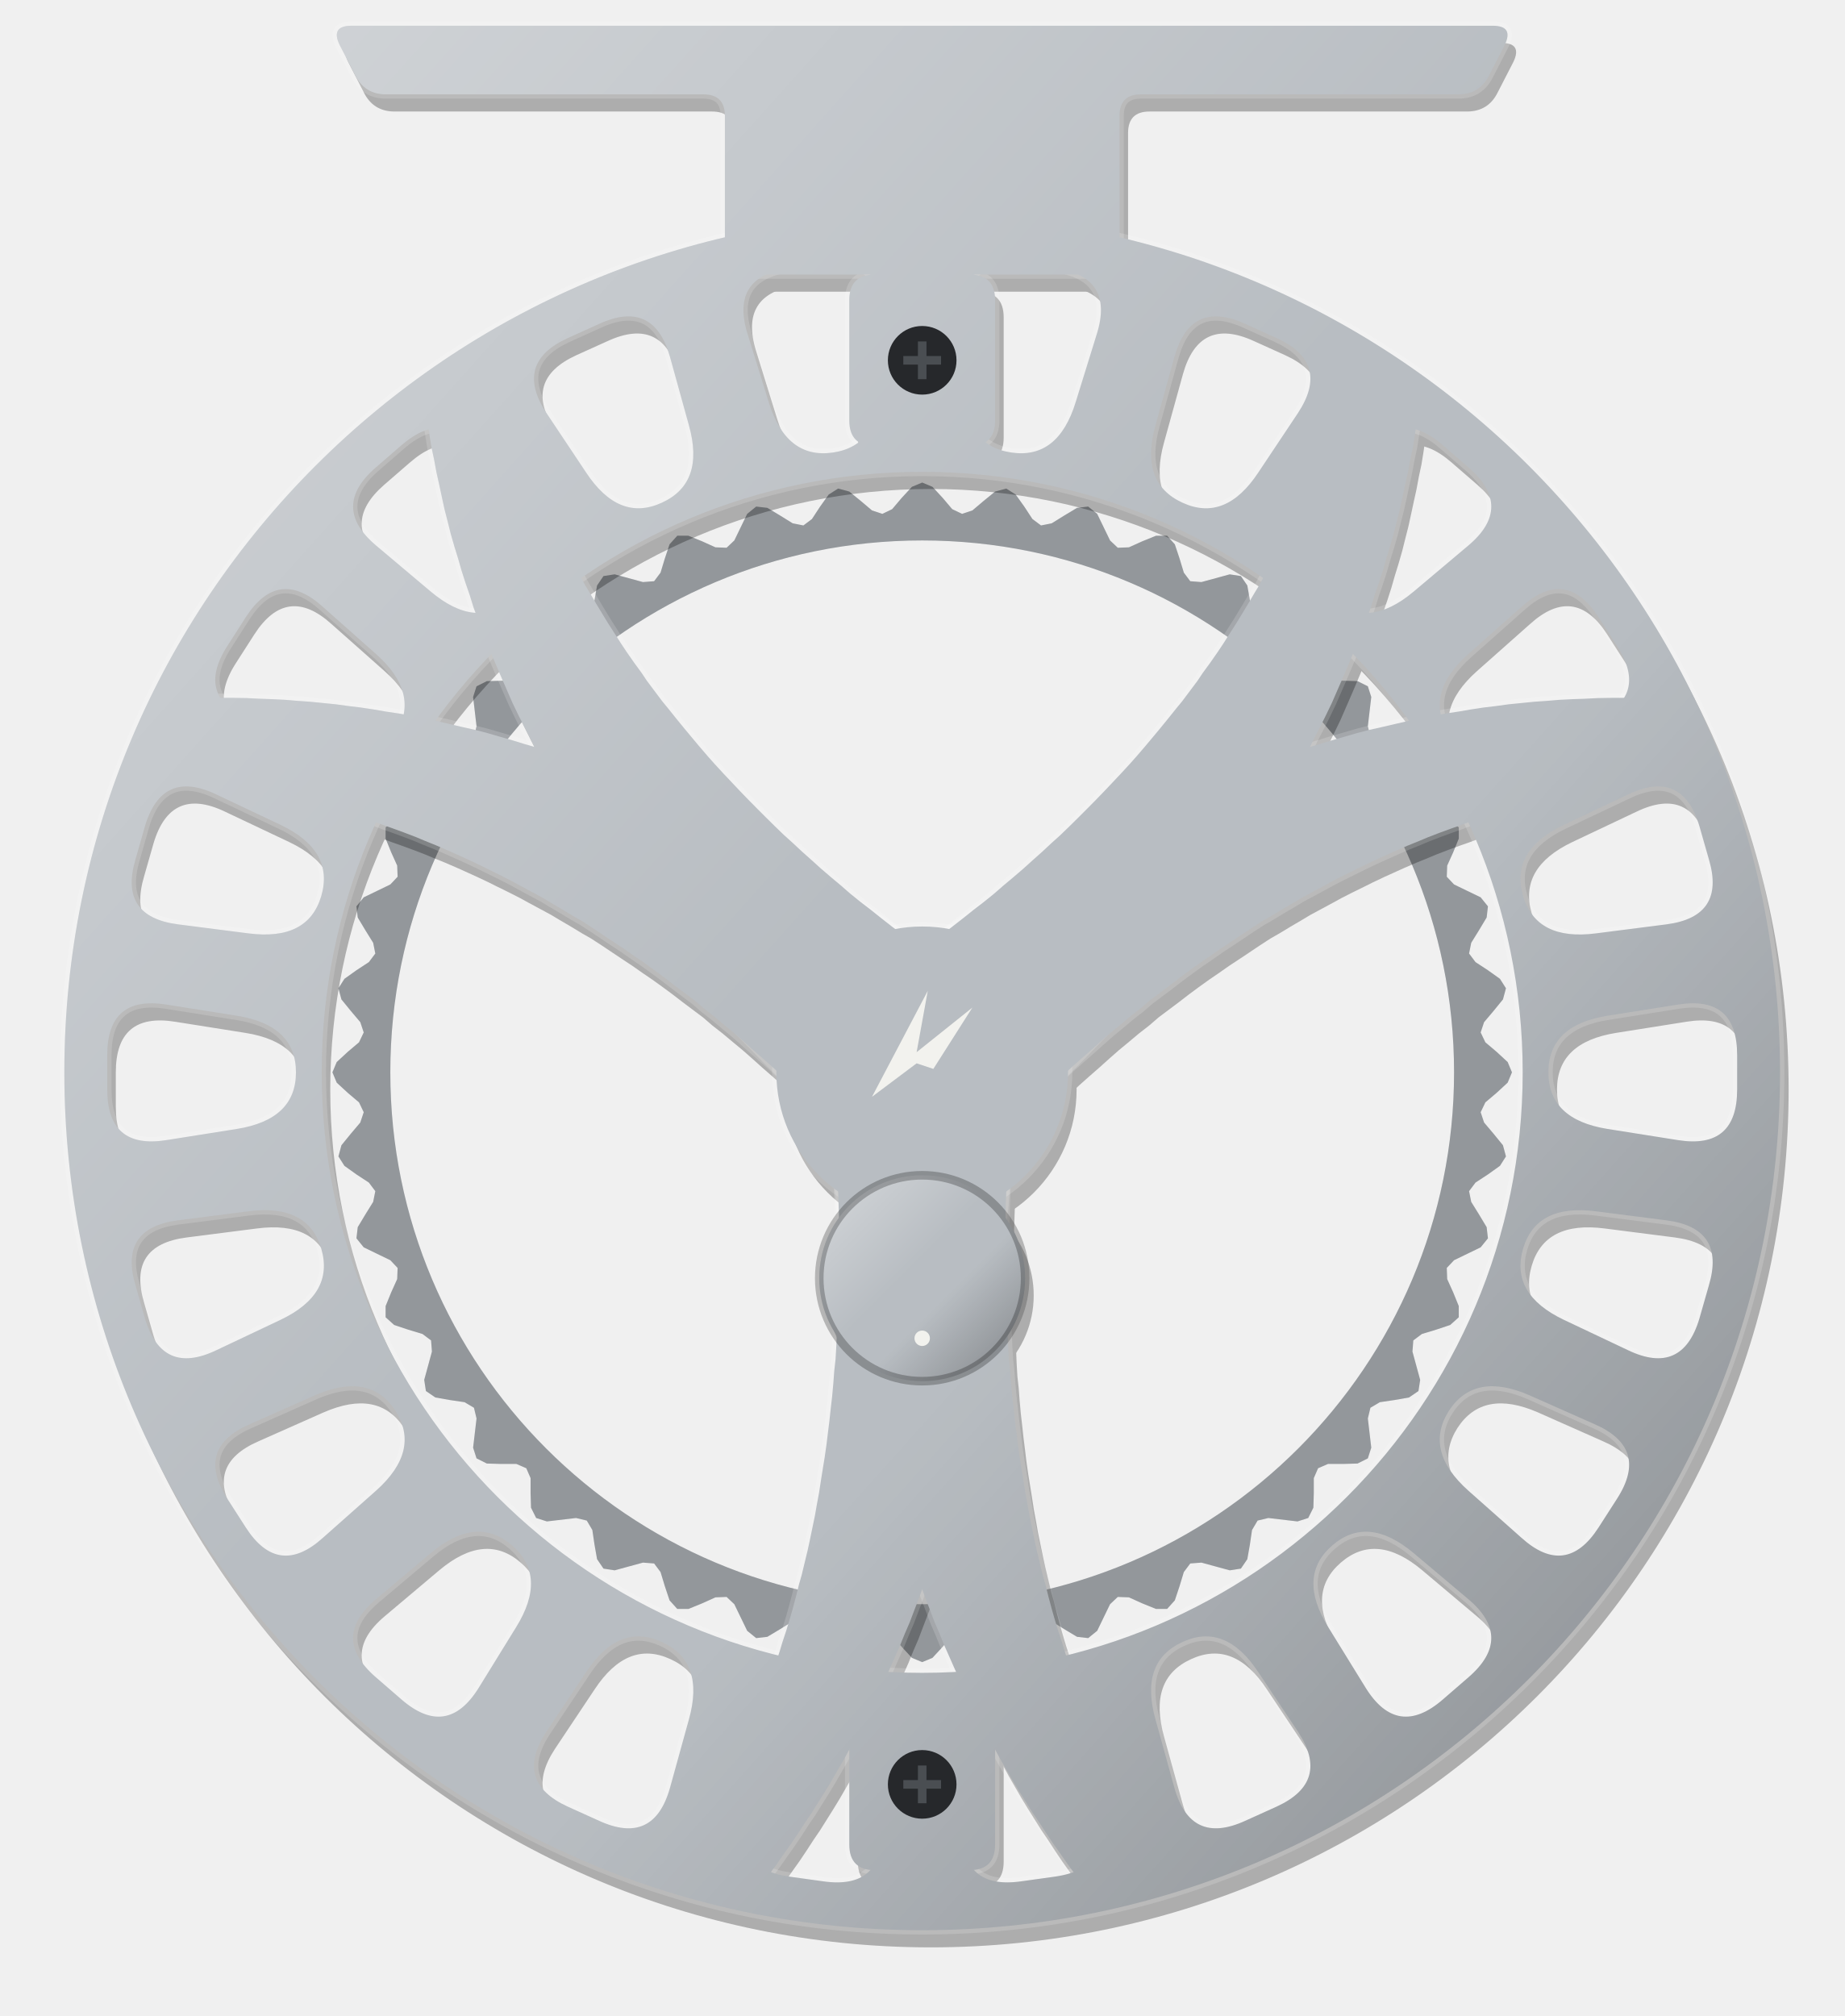
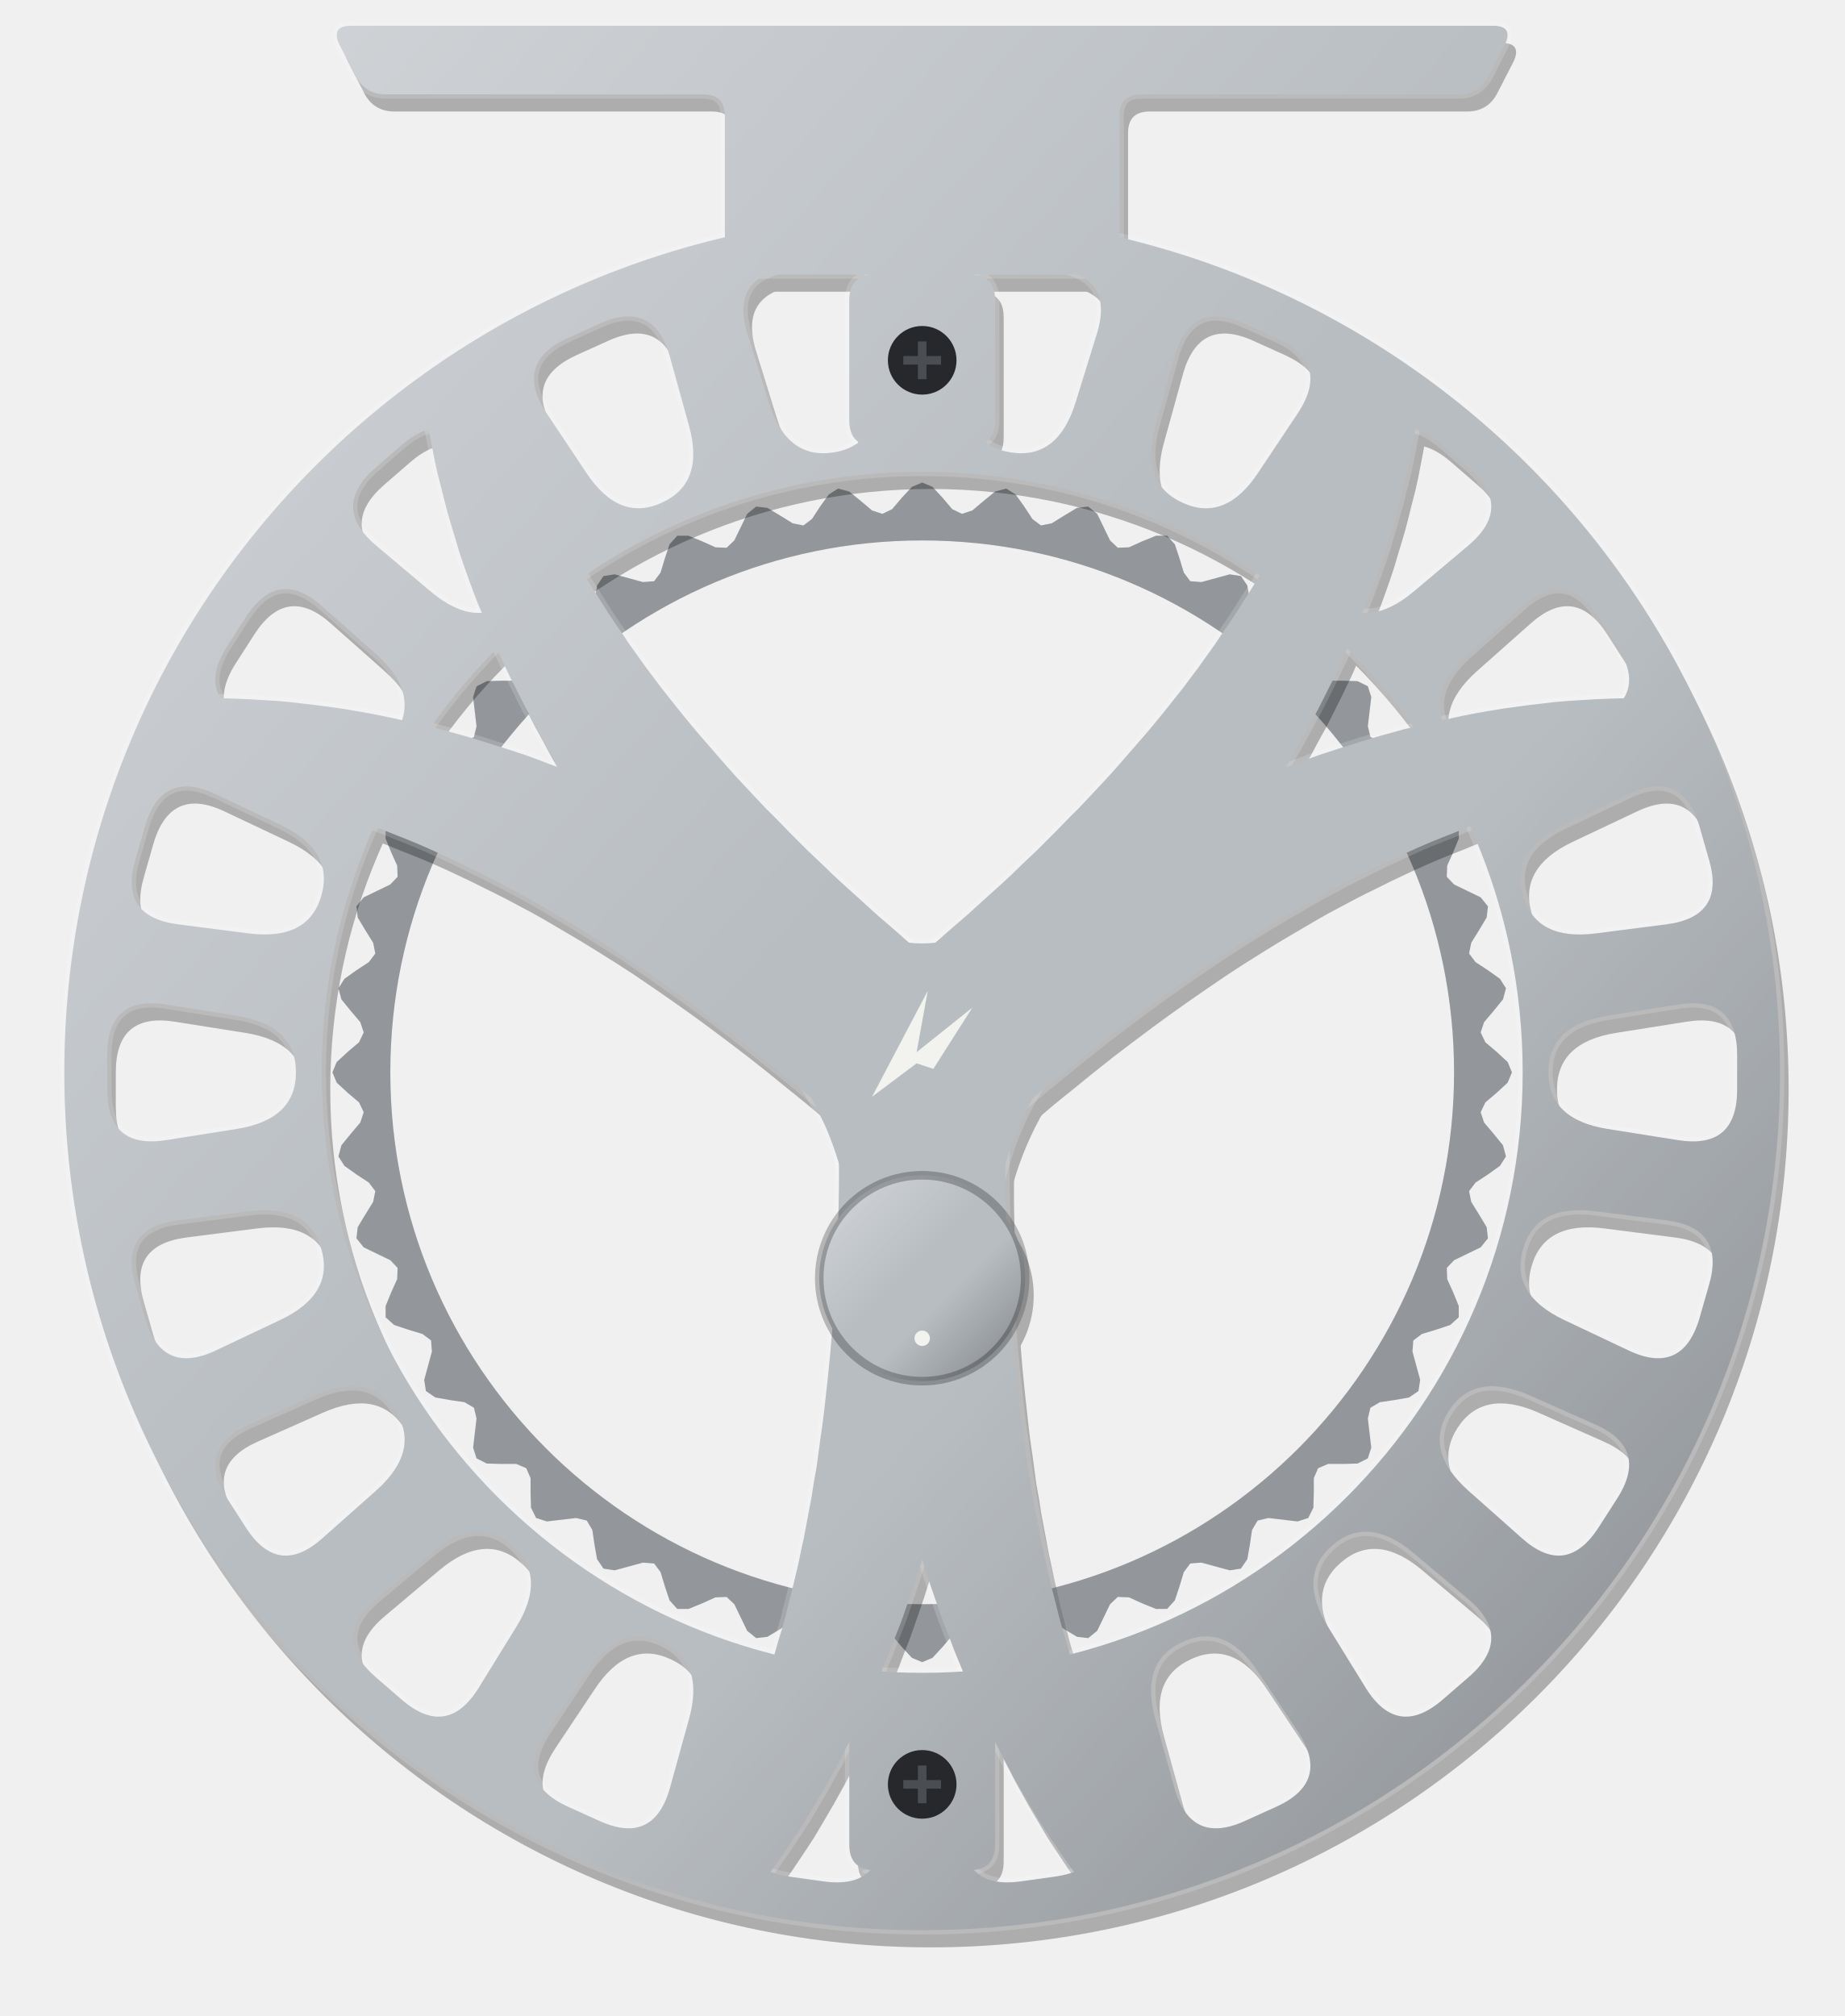
<svg xmlns="http://www.w3.org/2000/svg" viewBox="-215 -250 430 470" color="#b8bdc2">
  <defs>
    <linearGradient id="sheen" x1="0" y1="0" x2="1" y2="1">
      <stop offset="0" stop-color="#fff" stop-opacity=".4" />
      <stop offset=".45" stop-color="#fff" stop-opacity="0" />
      <stop offset=".6" stop-color="#000" stop-opacity="0" />
      <stop offset="1" stop-color="#000" stop-opacity=".3" />
    </linearGradient>
    <g id="back" fill-rule="evenodd">
      <path d="M137.5 0L136.5 2.4L133.9 4.8L131.3 7L130.2 9.3L131 11.7L133.2 14.3L135.4 17L136.1 19.6L134.7 21.8L131.9 23.8L129 25.7L127.5 27.7L128 30.2L129.8 33.1L131.6 36.1L131.9 38.7L130.2 40.8L127.1 42.3L124 43.8L122.3 45.6L122.4 48.2L123.8 51.3L125.1 54.5L125.1 57.1L123.1 58.9L119.8 60L116.5 61L114.5 62.5L114.3 65.1L115.2 68.4L116.1 71.7L115.7 74.3L113.5 75.8L110.1 76.4L106.7 76.9L104.5 78.2L103.9 80.7L104.3 84.1L104.7 87.5L103.9 90L101.5 91.2L98.1 91.3L94.6 91.3L92.3 92.3L91.3 94.6L91.3 98.1L91.2 101.5L90 103.9L87.5 104.7L84.1 104.3L80.7 103.9L78.2 104.5L76.9 106.7L76.4 110.1L75.8 113.5L74.3 115.7L71.7 116.1L68.4 115.2L65.1 114.3L62.5 114.5L61 116.5L60 119.8L58.9 123.1L57.1 125.1L54.5 125.1L51.3 123.8L48.2 122.4L45.6 122.3L43.8 124L42.3 127.1L40.8 130.2L38.7 131.9L36.1 131.6L33.1 129.8L30.2 128L27.7 127.5L25.7 129L23.8 131.9L21.8 134.7L19.6 136.1L17 135.4L14.3 133.2L11.7 131L9.3 130.2L7 131.3L4.8 133.9L2.4 136.5L0 137.5L-2.4 136.5L-4.8 133.9L-7 131.3L-9.3 130.2L-11.7 131L-14.3 133.2L-17 135.4L-19.6 136.1L-21.8 134.7L-23.8 131.9L-25.7 129L-27.7 127.5L-30.2 128L-33.1 129.8L-36.1 131.6L-38.7 131.9L-40.8 130.2L-42.3 127.1L-43.8 124L-45.6 122.3L-48.2 122.4L-51.3 123.8L-54.5 125.1L-57.1 125.1L-58.9 123.1L-60 119.8L-61 116.5L-62.5 114.5L-65.1 114.3L-68.4 115.2L-71.7 116.1L-74.3 115.7L-75.8 113.5L-76.4 110.1L-76.9 106.7L-78.2 104.5L-80.7 103.9L-84.1 104.3L-87.5 104.7L-90 103.9L-91.2 101.5L-91.3 98.1L-91.3 94.6L-92.3 92.3L-94.6 91.3L-98.1 91.3L-101.5 91.2L-103.9 90L-104.7 87.5L-104.3 84.1L-103.9 80.7L-104.5 78.2L-106.7 76.9L-110.1 76.4L-113.5 75.8L-115.7 74.3L-116.1 71.7L-115.2 68.4L-114.3 65.1L-114.5 62.5L-116.5 61L-119.8 60L-123.1 58.9L-125.1 57.1L-125.1 54.5L-123.8 51.3L-122.4 48.2L-122.3 45.6L-124 43.8L-127.1 42.3L-130.2 40.8L-131.9 38.7L-131.6 36.1L-129.8 33.1L-128 30.2L-127.5 27.7L-129 25.7L-131.9 23.8L-134.7 21.8L-136.1 19.6L-135.4 17L-133.2 14.3L-131 11.7L-130.2 9.3L-131.3 7L-133.9 4.8L-136.5 2.4L-137.5 0L-136.5 -2.4L-133.9 -4.8L-131.3 -7L-130.2 -9.3L-131 -11.7L-133.2 -14.3L-135.4 -17L-136.1 -19.6L-134.7 -21.8L-131.9 -23.8L-129 -25.7L-127.5 -27.7L-128 -30.2L-129.8 -33.1L-131.6 -36.1L-131.9 -38.7L-130.2 -40.8L-127.1 -42.3L-124 -43.8L-122.3 -45.6L-122.4 -48.2L-123.8 -51.3L-125.1 -54.5L-125.1 -57.1L-123.1 -58.9L-119.8 -60L-116.5 -61L-114.5 -62.5L-114.3 -65.1L-115.2 -68.4L-116.1 -71.7L-115.7 -74.3L-113.5 -75.8L-110.1 -76.4L-106.7 -76.9L-104.5 -78.2L-103.9 -80.7L-104.3 -84.1L-104.7 -87.5L-103.9 -90L-101.5 -91.2L-98.1 -91.3L-94.6 -91.3L-92.3 -92.3L-91.3 -94.6L-91.3 -98.1L-91.2 -101.5L-90 -103.9L-87.5 -104.7L-84.1 -104.3L-80.7 -103.9L-78.2 -104.5L-76.9 -106.7L-76.4 -110.1L-75.8 -113.5L-74.3 -115.7L-71.7 -116.1L-68.4 -115.2L-65.1 -114.3L-62.5 -114.5L-61 -116.5L-60 -119.8L-58.9 -123.1L-57.1 -125.1L-54.5 -125.1L-51.3 -123.8L-48.2 -122.4L-45.6 -122.3L-43.8 -124L-42.3 -127.1L-40.8 -130.2L-38.7 -131.9L-36.1 -131.6L-33.1 -129.8L-30.2 -128L-27.7 -127.5L-25.7 -129L-23.8 -131.9L-21.8 -134.7L-19.6 -136.1L-17 -135.4L-14.3 -133.2L-11.7 -131L-9.3 -130.2L-7 -131.3L-4.8 -133.9L-2.4 -136.5L0 -137.5L2.4 -136.5L4.8 -133.9L7 -131.3L9.3 -130.2L11.7 -131L14.3 -133.2L17 -135.4L19.6 -136.1L21.8 -134.7L23.8 -131.9L25.7 -129L27.7 -127.5L30.2 -128L33.1 -129.8L36.1 -131.6L38.7 -131.9L40.8 -130.2L42.3 -127.1L43.8 -124L45.6 -122.3L48.2 -122.4L51.3 -123.8L54.5 -125.1L57.1 -125.1L58.9 -123.1L60 -119.8L61 -116.5L62.5 -114.5L65.1 -114.3L68.4 -115.2L71.7 -116.1L74.3 -115.7L75.8 -113.5L76.4 -110.1L76.9 -106.7L78.2 -104.5L80.7 -103.9L84.1 -104.3L87.5 -104.7L90 -103.9L91.2 -101.5L91.3 -98.1L91.3 -94.6L92.3 -92.3L94.6 -91.3L98.1 -91.3L101.5 -91.2L103.9 -90L104.7 -87.5L104.3 -84.1L103.9 -80.7L104.5 -78.2L106.7 -76.9L110.1 -76.4L113.5 -75.8L115.7 -74.3L116.1 -71.7L115.2 -68.4L114.3 -65.1L114.5 -62.5L116.5 -61L119.8 -60L123.1 -58.9L125.1 -57.1L125.1 -54.5L123.8 -51.3L122.4 -48.2L122.3 -45.6L124 -43.8L127.1 -42.3L130.2 -40.8L131.9 -38.7L131.6 -36.1L129.8 -33.1L128 -30.2L127.5 -27.7L129 -25.7L131.9 -23.8L134.7 -21.8L136.1 -19.6L135.4 -17L133.2 -14.3L131 -11.7L130.2 -9.3L131.3 -7L133.9 -4.8L136.5 -2.4ZM-124 0a124 124 0 1 0 248 0a124 124 0 1 0 -248 0Z" />
    </g>
    <g id="body" fill-rule="evenodd">
      <path d="M-200 0a200 200 0 1 0 400 0a200 200 0 1 0 -400 0ZM-140 0a140 140 0 1 0 280 0a140 140 0 1 0 -280 0ZM20.8 -144.5Q9.9 -146.1 9.7 -160.1L9.4 -176.6Q9.2 -190.6 23.1 -188.6L31 -187.5Q44.9 -185.5 40.7 -172.1L35.8 -156.3Q31.7 -142.9 20.8 -144.5ZM60.7 -132.8Q50.6 -137.4 54.4 -150.9L58.8 -166.8Q62.6 -180.3 75.3 -174.5L82.6 -171.2Q95.3 -165.4 87.6 -153.7L78.4 -139.9Q70.7 -128.2 60.7 -132.8ZM95.6 -110.3Q87.3 -117.5 94.7 -129.4L103.4 -143.5Q110.8 -155.4 121.4 -146.2L127.4 -141Q138 -131.8 127.3 -122.8L114.6 -112.1Q103.9 -103.1 95.6 -110.3ZM122.8 -78.9Q116.9 -88.2 127.3 -97.5L139.7 -108.5Q150.1 -117.9 157.7 -106.1L162 -99.4Q169.6 -87.6 156.7 -82L141.6 -75.3Q128.8 -69.7 122.8 -78.9ZM140.1 -41.1Q137 -51.7 149.6 -57.7L164.6 -64.8Q177.2 -70.8 181.2 -57.4L183.4 -49.7Q187.4 -36.3 173.5 -34.5L157.1 -32.4Q143.2 -30.6 140.1 -41.1ZM146 0Q146 -11 159.8 -13.2L176.2 -15.8Q190 -18 190 -4L190 4Q190 18 176.2 15.8L159.8 13.2Q146 11 146 0ZM140.1 41.1Q143.2 30.6 157.1 32.4L173.5 34.5Q187.4 36.3 183.4 49.7L181.2 57.4Q177.2 70.8 164.6 64.8L149.6 57.7Q137 51.7 140.1 41.1ZM122.8 78.9Q128.8 69.7 141.6 75.3L156.7 82Q169.6 87.6 162 99.4L157.7 106.1Q150.1 117.9 139.7 108.5L127.3 97.5Q116.9 88.2 122.8 78.9ZM95.6 110.3Q103.9 103.1 114.6 112.1L127.3 122.8Q138 131.8 127.4 141L121.4 146.2Q110.8 155.4 103.4 143.5L94.7 129.4Q87.3 117.5 95.6 110.3ZM60.7 132.8Q70.7 128.2 78.4 139.9L87.6 153.7Q95.3 165.4 82.6 171.2L75.3 174.5Q62.6 180.3 58.8 166.8L54.4 150.9Q50.6 137.4 60.7 132.8ZM20.8 144.5Q31.7 142.9 35.8 156.3L40.7 172.1Q44.9 185.5 31 187.5L23.1 188.6Q9.2 190.6 9.4 176.6L9.7 160.1Q9.9 146.1 20.8 144.5ZM-20.8 144.5Q-9.9 146.1 -9.7 160.1L-9.4 176.6Q-9.2 190.6 -23.1 188.6L-31 187.5Q-44.9 185.5 -40.7 172.1L-35.8 156.3Q-31.7 142.9 -20.8 144.5ZM-60.7 132.8Q-50.6 137.4 -54.4 150.9L-58.8 166.8Q-62.6 180.3 -75.3 174.5L-82.6 171.2Q-95.3 165.4 -87.6 153.7L-78.4 139.9Q-70.7 128.2 -60.7 132.8ZM-95.6 110.3Q-87.3 117.5 -94.7 129.4L-103.4 143.5Q-110.8 155.4 -121.4 146.2L-127.4 141Q-138 131.8 -127.3 122.8L-114.6 112.1Q-103.9 103.1 -95.6 110.3ZM-122.8 78.9Q-116.9 88.2 -127.3 97.5L-139.7 108.5Q-150.1 117.9 -157.7 106.1L-162 99.4Q-169.6 87.6 -156.7 82L-141.6 75.3Q-128.8 69.7 -122.8 78.9ZM-140.1 41.1Q-137 51.7 -149.6 57.7L-164.6 64.8Q-177.2 70.8 -181.2 57.4L-183.4 49.7Q-187.4 36.3 -173.5 34.5L-157.1 32.4Q-143.2 30.6 -140.1 41.1ZM-146 0Q-146 11 -159.8 13.2L-176.2 15.8Q-190 18 -190 4L-190 -4Q-190 -18 -176.2 -15.8L-159.8 -13.2Q-146 -11 -146 0ZM-140.1 -41.1Q-143.2 -30.6 -157.1 -32.4L-173.5 -34.5Q-187.4 -36.3 -183.4 -49.7L-181.2 -57.4Q-177.2 -70.8 -164.6 -64.8L-149.6 -57.7Q-137 -51.7 -140.1 -41.1ZM-122.8 -78.9Q-128.8 -69.7 -141.6 -75.3L-156.7 -82Q-169.6 -87.6 -162 -99.4L-157.7 -106.1Q-150.1 -117.9 -139.7 -108.5L-127.3 -97.5Q-116.9 -88.2 -122.8 -78.9ZM-95.6 -110.3Q-103.9 -103.1 -114.6 -112.1L-127.3 -122.8Q-138 -131.8 -127.4 -141L-121.4 -146.2Q-110.8 -155.4 -103.4 -143.5L-94.7 -129.4Q-87.3 -117.5 -95.6 -110.3ZM-60.7 -132.8Q-70.7 -128.2 -78.4 -139.9L-87.6 -153.7Q-95.3 -165.4 -82.6 -171.2L-75.3 -174.5Q-62.6 -180.3 -58.8 -166.8L-54.4 -150.9Q-50.6 -137.4 -60.7 -132.8ZM-20.8 -144.5Q-31.7 -142.9 -35.8 -156.3L-40.7 -172.1Q-44.9 -185.5 -31 -187.5L-23.1 -188.6Q-9.2 -190.6 -9.4 -176.6L-9.7 -160.1Q-9.9 -146.1 -20.8 -144.5Z" />
      <path d="M-135.8 -239.5Q-138 -244 -133 -244L133 -244Q138 -244 135.8 -239.5L132.2 -232.5Q130 -228 125 -228L51 -228Q46 -228 46 -223L46 -191Q46 -186 41 -186L-41 -186Q-46 -186 -46 -191L-46 -223Q-46 -228 -51 -228L-125 -228Q-130 -228 -132.2 -232.5Z" />
      <path d="M-11 -146Q-17 -146 -17 -152L-17 -180Q-17 -186 -11 -186L11 -186Q17 -186 17 -180L17 -152Q17 -146 11 -146Z" />
      <path d="M11 146Q17 146 17 152L17 180Q17 186 11 186L-11 186Q-17 186 -17 180L-17 152Q-17 146 -11 146Z" />
-       <path d="M-1.6 -26.1Q0.4 -28.4 -2.1 -30.2L-5.8 -32.8Q-8.2 -34.6 -10.7 -36.2L-14.3 -38.7Q-16.8 -40.4 -19.3 -42L-22.9 -44.2Q-25.4 -45.8 -28 -47.4L-31.5 -49.4Q-34.1 -51 -36.7 -52.4L-40.1 -54.3Q-42.7 -55.8 -45.4 -57.1L-48.8 -58.9Q-51.5 -60.2 -54.2 -61.5L-57.5 -63.1Q-60.2 -64.4 -63 -65.5L-66.2 -66.9Q-69 -68.1 -71.8 -69.2L-75 -70.5Q-77.8 -71.6 -80.6 -72.6L-83.8 -73.7Q-86.6 -74.7 -89.5 -75.6L-92.6 -76.5Q-95.4 -77.4 -98.3 -78.2L-101.4 -79.1Q-104.3 -79.9 -107.2 -80.5L-110.2 -81.2Q-113.1 -81.9 -116.1 -82.5L-119 -83.1Q-122 -83.7 -125 -84.1L-127.9 -84.6Q-130.9 -85.1 -133.8 -85.4L-136.7 -85.8Q-139.7 -86.1 -142.7 -86.4L-145.6 -86.6Q-148.6 -86.9 -151.6 -87L-154.5 -87.1Q-157.5 -87.3 -160.5 -87.3L-163.3 -87.3Q-166.3 -87.3 -169.3 -87.3L-172.2 -87.2Q-175.2 -87.1 -175.2 -84.1L-175.6 -72.1Q-175.6 -69.1 -172.7 -68.7L-170.5 -68.5Q-167.5 -68.1 -164.6 -67.6L-162.5 -67.3Q-159.5 -66.8 -156.6 -66.2L-154.5 -65.8Q-151.6 -65.2 -148.7 -64.5L-146.7 -64Q-143.7 -63.3 -140.9 -62.5L-138.9 -61.9Q-136 -61.1 -133.1 -60.2L-131.2 -59.6Q-128.3 -58.7 -125.5 -57.6L-123.5 -56.9Q-120.7 -55.9 -117.9 -54.8L-116 -54Q-113.2 -52.9 -110.5 -51.7L-108.5 -50.8Q-105.8 -49.6 -103.1 -48.3L-101.1 -47.3Q-98.4 -46 -95.7 -44.6L-93.7 -43.5Q-91.1 -42.1 -88.5 -40.7L-86.5 -39.5Q-83.9 -38 -81.3 -36.4L-79.2 -35.2Q-76.7 -33.6 -74.2 -31.9L-72.1 -30.5Q-69.6 -28.9 -67.1 -27.1L-64.9 -25.6Q-62.5 -23.9 -60.1 -22.1L-57.9 -20.4Q-55.5 -18.6 -53.1 -16.8L-50.9 -14.9Q-48.5 -13.1 -46.2 -11.1L-43.9 -9.2Q-41.6 -7.2 -39.4 -5.2L-37 -3.1Q-34.7 -1.1 -32.6 0.9L-30.1 3.2Q-27.9 5.3 -26 3Z" />
-       <path d="M-1.6 -26.1Q0.4 -28.4 -2.1 -30.2L-4.7 -32.2Q-7.1 -34 -9.5 -35.9L-12 -37.9Q-14.4 -39.7 -16.7 -41.6L-19 -43.6Q-21.3 -45.5 -23.6 -47.5L-25.7 -49.4Q-28 -51.4 -30.2 -53.5L-32.2 -55.3Q-34.4 -57.4 -36.5 -59.5L-38.4 -61.4Q-40.5 -63.5 -42.6 -65.7L-44.3 -67.5Q-46.4 -69.7 -48.4 -71.9L-50 -73.7Q-52 -76 -53.9 -78.3L-55.4 -80.1Q-57.3 -82.4 -59.2 -84.8L-60.6 -86.5Q-62.4 -88.9 -64.2 -91.3L-65.4 -93.1Q-67.2 -95.5 -68.9 -98L-70.1 -99.8Q-71.7 -102.3 -73.3 -104.8L-74.4 -106.6Q-76 -109.2 -77.5 -111.8L-78.6 -113.6Q-80 -116.2 -81.4 -118.8L-82.4 -120.7Q-83.8 -123.3 -85.1 -126L-86 -127.9Q-87.3 -130.6 -88.5 -133.3L-89.3 -135.2Q-90.5 -138 -91.6 -140.8L-92.4 -142.7Q-93.5 -145.5 -94.4 -148.3L-95.2 -150.3Q-96.1 -153.2 -97 -156L-97.7 -158.1Q-98.5 -161 -101.5 -160.4L-113.2 -158Q-116.2 -157.4 -115.7 -154.4L-115.3 -151.6Q-114.9 -148.6 -114.4 -145.7L-113.8 -142.9Q-113.3 -139.9 -112.6 -137L-112 -134.2Q-111.4 -131.2 -110.6 -128.3L-109.9 -125.5Q-109.1 -122.6 -108.2 -119.8L-107.4 -117Q-106.5 -114.1 -105.5 -111.3L-104.6 -108.4Q-103.6 -105.6 -102.5 -102.8L-101.4 -100Q-100.3 -97.2 -99.1 -94.4L-97.9 -91.6Q-96.7 -88.8 -95.5 -86.1L-94.1 -83.2Q-92.8 -80.5 -91.4 -77.9L-90 -75Q-88.6 -72.3 -87.1 -69.7L-85.5 -66.8Q-84 -64.2 -82.4 -61.6L-80.6 -58.7Q-79.1 -56.1 -77.4 -53.6L-75.5 -50.6Q-73.8 -48.1 -72.1 -45.7L-70 -42.7Q-68.3 -40.2 -66.4 -37.8L-64.2 -34.8Q-62.3 -32.4 -60.5 -30.1L-58 -27Q-56.1 -24.7 -54.2 -22.4L-51.5 -19.3Q-49.6 -17 -47.5 -14.8L-44.7 -11.7Q-42.7 -9.5 -40.6 -7.4L-37.5 -4.2Q-35.5 -2.1 -33.3 0L-30.1 3.2Q-27.9 5.3 -26 3Z" />
-       <path d="M26 3Q27.9 5.3 30.1 3.2L33.3 0Q35.5 -2.1 37.5 -4.2L40.6 -7.4Q42.7 -9.5 44.7 -11.7L47.5 -14.8Q49.6 -17 51.5 -19.3L54.2 -22.4Q56.1 -24.7 58 -27L60.5 -30.1Q62.3 -32.4 64.2 -34.8L66.4 -37.8Q68.3 -40.2 70 -42.7L72.1 -45.7Q73.8 -48.1 75.5 -50.6L77.4 -53.6Q79.1 -56.1 80.6 -58.7L82.4 -61.6Q84 -64.2 85.5 -66.8L87.1 -69.7Q88.6 -72.3 90 -75L91.4 -77.9Q92.8 -80.5 94.1 -83.2L95.5 -86.1Q96.7 -88.8 97.9 -91.6L99.1 -94.4Q100.3 -97.2 101.4 -100L102.5 -102.8Q103.6 -105.6 104.6 -108.4L105.5 -111.3Q106.5 -114.1 107.4 -117L108.2 -119.8Q109.1 -122.6 109.9 -125.5L110.6 -128.3Q111.4 -131.2 112 -134.2L112.6 -137Q113.3 -139.9 113.8 -142.9L114.4 -145.7Q114.9 -148.6 115.3 -151.6L115.7 -154.4Q116.2 -157.4 113.2 -158L101.5 -160.4Q98.5 -161 97.7 -158.1L97 -156Q96.1 -153.2 95.2 -150.3L94.4 -148.3Q93.5 -145.5 92.4 -142.7L91.6 -140.8Q90.5 -138 89.3 -135.2L88.5 -133.3Q87.3 -130.6 86 -127.9L85.1 -126Q83.8 -123.3 82.4 -120.7L81.4 -118.8Q80 -116.2 78.6 -113.6L77.5 -111.8Q76 -109.2 74.4 -106.6L73.3 -104.8Q71.7 -102.3 70.1 -99.8L68.9 -98Q67.2 -95.5 65.4 -93.1L64.2 -91.3Q62.4 -88.9 60.6 -86.5L59.2 -84.8Q57.3 -82.4 55.4 -80.1L53.9 -78.3Q52 -76 50 -73.7L48.4 -71.9Q46.4 -69.7 44.3 -67.5L42.6 -65.7Q40.5 -63.5 38.4 -61.4L36.5 -59.5Q34.4 -57.4 32.2 -55.3L30.2 -53.5Q28 -51.4 25.7 -49.4L23.6 -47.5Q21.3 -45.5 19 -43.6L16.7 -41.6Q14.4 -39.7 12 -37.9L9.5 -35.9Q7.1 -34 4.7 -32.2L2.1 -30.2Q-0.4 -28.4 1.6 -26.1Z" />
-       <path d="M26 3Q27.9 5.3 30.1 3.2L32.6 0.9Q34.7 -1.1 37 -3.1L39.4 -5.2Q41.6 -7.2 43.9 -9.2L46.2 -11.1Q48.5 -13.1 50.9 -14.9L53.1 -16.8Q55.5 -18.6 57.9 -20.4L60.1 -22.1Q62.5 -23.9 64.9 -25.6L67.1 -27.1Q69.6 -28.9 72.1 -30.5L74.2 -31.9Q76.7 -33.6 79.2 -35.2L81.3 -36.4Q83.9 -38 86.5 -39.5L88.5 -40.7Q91.1 -42.1 93.7 -43.5L95.7 -44.6Q98.4 -46 101.1 -47.3L103.1 -48.3Q105.8 -49.6 108.5 -50.8L110.5 -51.7Q113.2 -52.9 116 -54L117.9 -54.8Q120.7 -55.9 123.5 -56.9L125.5 -57.6Q128.3 -58.7 131.2 -59.6L133.1 -60.2Q136 -61.1 138.9 -61.9L140.9 -62.5Q143.7 -63.3 146.7 -64L148.7 -64.5Q151.6 -65.2 154.5 -65.8L156.6 -66.2Q159.5 -66.8 162.5 -67.3L164.6 -67.6Q167.5 -68.1 170.5 -68.5L172.7 -68.7Q175.6 -69.1 175.6 -72.1L175.2 -84.1Q175.2 -87.1 172.2 -87.2L169.3 -87.3Q166.3 -87.3 163.3 -87.3L160.5 -87.3Q157.5 -87.3 154.5 -87.1L151.6 -87Q148.6 -86.9 145.6 -86.6L142.7 -86.4Q139.7 -86.1 136.7 -85.8L133.8 -85.4Q130.9 -85.1 127.9 -84.6L125 -84.1Q122 -83.7 119 -83.1L116.1 -82.5Q113.1 -81.9 110.2 -81.2L107.2 -80.5Q104.3 -79.9 101.4 -79.1L98.3 -78.2Q95.4 -77.4 92.6 -76.5L89.5 -75.6Q86.6 -74.7 83.8 -73.7L80.6 -72.6Q77.8 -71.6 75 -70.5L71.8 -69.2Q69 -68.1 66.2 -66.9L63 -65.5Q60.2 -64.4 57.5 -63.1L54.2 -61.5Q51.5 -60.2 48.8 -58.9L45.4 -57.1Q42.7 -55.8 40.1 -54.3L36.7 -52.4Q34.1 -51 31.5 -49.4L28 -47.4Q25.4 -45.8 22.9 -44.2L19.3 -42Q16.8 -40.4 14.3 -38.7L10.7 -36.2Q8.2 -34.6 5.8 -32.8L2.1 -30.2Q-0.4 -28.4 1.6 -26.1Z" />
-       <path d="M-17 18Q-20 18 -19.8 21L-19.5 25.4Q-19.3 28.4 -19.1 31.4L-18.7 35.6Q-18.4 38.6 -18.1 41.6L-17.6 45.6Q-17.3 48.6 -16.8 51.6L-16.3 55.5Q-15.9 58.5 -15.4 61.4L-14.7 65.2Q-14.2 68.2 -13.6 71.1L-12.9 74.7Q-12.3 77.7 -11.7 80.6L-10.9 84.1Q-10.2 87 -9.4 89.9L-8.6 93.3Q-7.8 96.2 -7 99.1L-6.1 102.3Q-5.2 105.1 -4.3 108L-3.3 111.1Q-2.4 113.9 -1.4 116.8L-0.3 119.7Q0.7 122.5 1.8 125.3L2.9 128.2Q4.1 130.9 5.2 133.7L6.4 136.4Q7.6 139.2 8.9 141.9L10.1 144.5Q11.4 147.2 12.8 149.9L14.1 152.4Q15.4 155.1 16.9 157.7L18.2 160.1Q19.7 162.7 21.2 165.3L22.6 167.6Q24.2 170.2 25.8 172.7L27.3 174.9Q28.9 177.4 30.6 179.9L32.1 182Q33.8 184.5 35.6 186.9L37.2 189Q39 191.4 41.5 189.7L51.4 182.9Q53.9 181.2 52.4 178.6L51.5 176.9Q50 174.3 48.6 171.6L47.7 169.9Q46.3 167.2 45.1 164.5L44.2 162.7Q42.9 160 41.7 157.3L40.9 155.5Q39.8 152.7 38.7 149.9L37.9 148.1Q36.8 145.3 35.8 142.5L35.1 140.5Q34.1 137.7 33.2 134.9L32.6 132.9Q31.6 130 30.8 127.2L30.2 125.1Q29.4 122.2 28.7 119.3L28.1 117.2Q27.4 114.3 26.7 111.4L26.2 109.1Q25.6 106.2 25 103.3L24.6 101Q24 98 23.6 95.1L23.2 92.6Q22.7 89.7 22.3 86.7L22 84.2Q21.6 81.2 21.3 78.2L21 75.6Q20.7 72.6 20.5 69.6L20.2 66.9Q20 63.9 19.9 60.9L19.7 58Q19.6 55 19.5 52L19.4 48.9Q19.3 45.9 19.3 42.9L19.3 39.8Q19.3 36.8 19.4 33.8L19.5 30.5Q19.6 27.5 19.7 24.5L19.9 21Q20 18 17 18Z" />
-       <path d="M-17 18Q-20 18 -19.9 21L-19.7 24.5Q-19.6 27.5 -19.5 30.5L-19.4 33.8Q-19.3 36.8 -19.3 39.8L-19.3 42.9Q-19.3 45.9 -19.4 48.9L-19.5 52Q-19.6 55 -19.7 58L-19.9 60.9Q-20 63.9 -20.2 66.9L-20.5 69.6Q-20.7 72.6 -21 75.6L-21.3 78.2Q-21.6 81.2 -22 84.2L-22.3 86.7Q-22.7 89.7 -23.2 92.6L-23.6 95.1Q-24 98 -24.6 101L-25 103.3Q-25.6 106.2 -26.2 109.1L-26.7 111.4Q-27.4 114.3 -28.1 117.2L-28.7 119.3Q-29.4 122.2 -30.2 125.1L-30.8 127.2Q-31.6 130 -32.6 132.9L-33.2 134.9Q-34.1 137.7 -35.1 140.5L-35.8 142.5Q-36.8 145.3 -37.9 148.1L-38.7 149.9Q-39.8 152.7 -40.9 155.5L-41.7 157.3Q-42.9 160 -44.2 162.7L-45.1 164.5Q-46.3 167.2 -47.7 169.9L-48.6 171.6Q-50 174.3 -51.5 176.9L-52.4 178.6Q-53.9 181.2 -51.4 182.9L-41.5 189.7Q-39 191.4 -37.2 189L-35.6 186.9Q-33.8 184.5 -32.1 182L-30.6 179.9Q-28.9 177.4 -27.3 174.9L-25.8 172.7Q-24.2 170.2 -22.6 167.6L-21.2 165.3Q-19.7 162.7 -18.2 160.1L-16.9 157.7Q-15.4 155.1 -14.1 152.4L-12.8 149.9Q-11.4 147.2 -10.1 144.5L-8.9 141.9Q-7.6 139.2 -6.4 136.4L-5.2 133.7Q-4.1 130.9 -2.9 128.2L-1.8 125.3Q-0.7 122.5 0.3 119.7L1.4 116.8Q2.4 113.9 3.3 111.1L4.3 108Q5.2 105.1 6.1 102.3L7 99.1Q7.8 96.2 8.6 93.3L9.4 89.9Q10.2 87 10.9 84.1L11.7 80.6Q12.3 77.7 12.9 74.7L13.6 71.1Q14.2 68.2 14.7 65.2L15.4 61.4Q15.9 58.5 16.3 55.5L16.8 51.6Q17.3 48.6 17.6 45.6L18.1 41.6Q18.4 38.6 18.7 35.6L19.1 31.4Q19.3 28.4 19.5 25.4L19.8 21Q20 18 17 18Z" />
-       <path d="M-34 0a34 34 0 1 0 68 0a34 34 0 1 0 -68 0Z" />
+       <path d="M22.9 -5.6Q24.9 -7.9 22.5 -9.6L16.4 -14.1Q14 -15.9 11.6 -17.7L5.7 -21.8Q3.3 -23.5 0.8 -25.2L-4.9 -29.1Q-7.4 -30.8 -9.9 -32.4L-15.4 -35.9Q-18 -37.5 -20.5 -39.1L-25.9 -42.3Q-28.5 -43.9 -31.1 -45.4L-36.3 -48.3Q-38.9 -49.8 -41.6 -51.2L-46.6 -53.9Q-49.3 -55.3 -52 -56.7L-56.8 -59.1Q-59.5 -60.4 -62.3 -61.6L-67 -63.8Q-69.7 -65 -72.5 -66.2L-77 -68.1Q-79.8 -69.2 -82.6 -70.3L-87 -71.9Q-89.8 -73 -92.6 -74L-96.9 -75.4Q-99.7 -76.3 -102.6 -77.2L-106.6 -78.4Q-109.5 -79.2 -112.4 -80L-116.3 -80.9Q-119.2 -81.7 -122.2 -82.3L-125.9 -83.1Q-128.8 -83.7 -131.8 -84.2L-135.4 -84.8Q-138.3 -85.2 -141.3 -85.6L-144.7 -86Q-147.7 -86.4 -150.7 -86.6L-154 -86.8Q-157 -87 -160 -87.1L-163.1 -87.2Q-166.1 -87.3 -169.1 -87.2L-172.2 -87.2Q-175.2 -87.1 -175.2 -84.1L-175.6 -72.1Q-175.6 -69.1 -172.7 -68.7L-170.5 -68.4Q-167.6 -68 -164.6 -67.5L-162.4 -67.1Q-159.5 -66.6 -156.6 -65.9L-154.3 -65.4Q-151.3 -64.8 -148.4 -64L-146.1 -63.3Q-143.2 -62.5 -140.3 -61.6L-137.8 -60.8Q-134.9 -59.9 -132.1 -58.9L-129.5 -58Q-126.7 -57 -123.9 -55.8L-121.1 -54.7Q-118.3 -53.6 -115.6 -52.4L-112.7 -51.1Q-109.9 -49.8 -107.2 -48.5L-104.2 -47Q-101.5 -45.7 -98.8 -44.3L-95.6 -42.6Q-92.9 -41.2 -90.3 -39.7L-86.9 -37.7Q-84.3 -36.2 -81.8 -34.7L-78.2 -32.5Q-75.7 -30.9 -73.1 -29.3L-69.4 -26.9Q-66.9 -25.2 -64.4 -23.5L-60.5 -20.8Q-58.1 -19.1 -55.7 -17.4L-51.6 -14.4Q-49.2 -12.6 -46.8 -10.8L-42.6 -7.6Q-40.2 -5.7 -37.8 -3.8L-33.5 -0.3Q-31.1 1.6 -28.8 3.5L-24.3 7.3Q-22 9.3 -19.7 11.2L-15 15.4Q-12.7 17.4 -10.5 19.4L-5.6 23.8Q-3.4 25.9 -1.5 23.6Z" />
+       <path d="M22.9 -5.6Q24.9 -7.9 22.5 -9.7L17.3 -13.7Q14.9 -15.6 12.5 -17.4L7.6 -21.4Q5.3 -23.2 3 -25.2L-1.6 -29Q-3.9 -30.9 -6.1 -32.9L-10.4 -36.6Q-12.6 -38.6 -14.8 -40.6L-18.8 -44.2Q-21 -46.2 -23.1 -48.3L-26.8 -51.8Q-28.9 -53.9 -31 -56L-34.3 -59.4Q-36.5 -61.5 -38.5 -63.7L-41.5 -66.9Q-43.6 -69.1 -45.6 -71.4L-48.3 -74.5Q-50.3 -76.8 -52.3 -79.1L-54.8 -82.1Q-56.7 -84.4 -58.5 -86.7L-60.8 -89.6Q-62.6 -92 -64.4 -94.4L-66.4 -97.2Q-68.2 -99.6 -69.8 -102.1L-71.6 -104.7Q-73.3 -107.2 -74.9 -109.8L-76.5 -112.3Q-78.1 -114.8 -79.6 -117.4L-81 -119.9Q-82.5 -122.5 -83.9 -125.1L-85.1 -127.5Q-86.5 -130.1 -87.7 -132.8L-88.8 -135.1Q-90.1 -137.8 -91.2 -140.6L-92.1 -142.7Q-93.3 -145.5 -94.3 -148.3L-95.1 -150.4Q-96.1 -153.2 -97 -156.1L-97.6 -158.1Q-98.5 -161 -101.5 -160.4L-113.2 -158Q-116.2 -157.4 -115.7 -154.4L-115.3 -151.4Q-114.8 -148.5 -114.2 -145.5L-113.6 -142.4Q-113 -139.5 -112.2 -136.6L-111.4 -133.4Q-110.7 -130.5 -109.8 -127.6L-108.8 -124.3Q-108 -121.4 -107 -118.6L-105.8 -115.2Q-104.8 -112.4 -103.7 -109.6L-102.2 -106Q-101.1 -103.2 -99.9 -100.5L-98.3 -96.8Q-97 -94.1 -95.7 -91.4L-93.8 -87.6Q-92.5 -84.9 -91 -82.3L-88.9 -78.4Q-87.5 -75.8 -86 -73.2L-83.6 -69.1Q-82 -66.6 -80.4 -64L-77.8 -59.9Q-76.2 -57.4 -74.5 -54.9L-71.5 -50.6Q-69.8 -48.1 -68 -45.7L-64.8 -41.3Q-63 -38.9 -61.2 -36.5L-57.7 -32Q-55.8 -29.7 -53.9 -27.4L-50.1 -22.7Q-48.2 -20.4 -46.2 -18.2L-42.1 -13.4Q-40.1 -11.2 -38.1 -9L-33.6 -4.1Q-31.6 -1.9 -29.5 0.2L-24.7 5.2Q-22.6 7.3 -20.5 9.4L-15.4 14.5Q-13.2 16.6 -11.1 18.6L-5.6 23.8Q-3.4 25.9 -1.5 23.6Z" />
+       <path d="M1.5 23.6Q3.4 25.9 5.6 23.8L11.1 18.6Q13.2 16.6 15.4 14.5L20.5 9.4Q22.6 7.3 24.7 5.2L29.5 0.2Q31.6 -1.9 33.6 -4.1L38.1 -9Q40.1 -11.2 42.1 -13.4L46.2 -18.2Q48.2 -20.4 50.1 -22.7L53.9 -27.4Q55.8 -29.7 57.7 -32L61.2 -36.5Q63 -38.9 64.8 -41.3L68 -45.7Q69.8 -48.1 71.5 -50.6L74.5 -54.9Q76.2 -57.4 77.8 -59.9L80.4 -64Q82 -66.6 83.6 -69.1L86 -73.2Q87.5 -75.8 88.9 -78.4L91 -82.3Q92.5 -84.9 93.8 -87.6L95.7 -91.4Q97 -94.1 98.3 -96.8L99.9 -100.5Q101.1 -103.2 102.2 -106L103.7 -109.6Q104.8 -112.4 105.8 -115.2L107 -118.6Q108 -121.4 108.8 -124.3L109.8 -127.6Q110.7 -130.5 111.4 -133.4L112.2 -136.6Q113 -139.5 113.6 -142.4L114.2 -145.5Q114.8 -148.5 115.3 -151.4L115.7 -154.4Q116.2 -157.4 113.2 -158L101.5 -160.4Q98.5 -161 97.6 -158.1L97 -156.1Q96.1 -153.2 95.1 -150.4L94.3 -148.3Q93.3 -145.5 92.1 -142.7L91.2 -140.6Q90.1 -137.8 88.8 -135.1L87.7 -132.8Q86.5 -130.1 85.1 -127.5L83.9 -125.1Q82.5 -122.5 81 -119.9L79.6 -117.4Q78.1 -114.8 76.5 -112.3L74.9 -109.8Q73.3 -107.2 71.6 -104.7L69.8 -102.1Q68.2 -99.6 66.4 -97.2L64.4 -94.4Q62.6 -92 60.8 -89.6L58.5 -86.7Q56.7 -84.4 54.8 -82.1L52.3 -79.1Q50.3 -76.8 48.3 -74.5L45.6 -71.4Q43.6 -69.1 41.5 -66.9L38.5 -63.7Q36.5 -61.5 34.3 -59.4L31 -56Q28.9 -53.9 26.8 -51.8L23.1 -48.3Q21 -46.2 18.8 -44.2L14.8 -40.6Q12.6 -38.6 10.4 -36.6L6.1 -32.9Q3.9 -30.9 1.6 -29L-3 -25.2Q-5.3 -23.2 -7.6 -21.4L-12.5 -17.4Q-14.9 -15.6 -17.3 -13.7L-22.5 -9.7Q-24.9 -7.9 -22.9 -5.6Z" />
+       <path d="M1.5 23.6Q3.4 25.9 5.6 23.8L10.5 19.4Q12.7 17.4 15 15.4L19.7 11.2Q22 9.3 24.3 7.3L28.8 3.5Q31.1 1.6 33.5 -0.3L37.8 -3.8Q40.2 -5.7 42.6 -7.6L46.8 -10.8Q49.2 -12.6 51.6 -14.4L55.7 -17.4Q58.1 -19.1 60.5 -20.8L64.4 -23.5Q66.9 -25.2 69.4 -26.9L73.1 -29.3Q75.7 -30.9 78.2 -32.5L81.8 -34.7Q84.3 -36.2 86.9 -37.7L90.3 -39.7Q92.9 -41.2 95.6 -42.6L98.8 -44.3Q101.5 -45.7 104.2 -47L107.2 -48.5Q109.9 -49.8 112.7 -51.1L115.6 -52.4Q118.3 -53.6 121.1 -54.7L123.9 -55.8Q126.7 -57 129.5 -58L132.1 -58.9Q134.9 -59.9 137.8 -60.8L140.3 -61.6Q143.2 -62.5 146.1 -63.3L148.4 -64Q151.3 -64.8 154.3 -65.4L156.6 -65.9Q159.5 -66.6 162.4 -67.1L164.6 -67.5Q167.6 -68 170.5 -68.4L172.7 -68.7Q175.6 -69.1 175.6 -72.1L175.2 -84.1Q175.2 -87.1 172.2 -87.2L169.1 -87.2Q166.1 -87.3 163.1 -87.2L160 -87.1Q157 -87 154 -86.8L150.7 -86.6Q147.7 -86.4 144.7 -86L141.3 -85.6Q138.3 -85.2 135.4 -84.8L131.8 -84.2Q128.8 -83.7 125.9 -83.1L122.2 -82.3Q119.2 -81.7 116.3 -80.9L112.4 -80Q109.5 -79.2 106.6 -78.4L102.6 -77.2Q99.7 -76.3 96.9 -75.4L92.6 -74Q89.8 -73 87 -71.9L82.6 -70.3Q79.8 -69.2 77 -68.1L72.5 -66.2Q69.7 -65 67 -63.8L62.3 -61.6Q59.5 -60.4 56.8 -59.1L52 -56.7Q49.3 -55.3 46.6 -53.9L41.6 -51.2Q38.9 -49.8 36.3 -48.3L31.1 -45.4Q28.5 -43.9 25.9 -42.3L20.5 -39.1Q18 -37.5 15.4 -35.9L9.9 -32.4Q7.4 -30.8 4.9 -29.1L-0.8 -25.2Q-3.3 -23.5 -5.7 -21.8L-11.6 -17.7Q-14 -15.9 -16.4 -14.1L-22.5 -9.6Q-24.9 -7.9 -22.9 -5.6Z" />
+       <path d="M-17 -14Q-20 -14 -19.9 -11L-19.5 -3.6Q-19.3 -0.6 -19.1 2.4L-18.6 9.5Q-18.4 12.5 -18.2 15.4L-17.5 22.2Q-17.3 25.2 -16.9 28.2L-16.2 34.7Q-15.9 37.6 -15.5 40.6L-14.7 46.8Q-14.3 49.7 -13.8 52.7L-12.9 58.5Q-12.4 61.5 -11.9 64.5L-10.8 70Q-10.3 73 -9.7 75.9L-8.6 81.2Q-7.9 84.1 -7.2 87L-6 92Q-5.3 94.9 -4.6 97.8L-3.3 102.5Q-2.5 105.3 -1.6 108.2L-0.3 112.6Q0.6 115.5 1.5 118.3L2.9 122.4Q3.9 125.3 4.9 128.1L6.4 131.9Q7.4 134.7 8.6 137.5L10.1 141.1Q11.2 143.9 12.5 146.6L14 149.9Q15.3 152.7 16.6 155.3L18.2 158.4Q19.5 161.1 21 163.7L22.6 166.6Q24.1 169.2 25.6 171.7L27.2 174.4Q28.8 176.9 30.5 179.4L32.1 181.8Q33.8 184.3 35.6 186.7L37.2 188.9Q39 191.4 41.5 189.7L51.4 182.9Q53.9 181.2 52.4 178.6L51.5 176.9Q50 174.3 48.7 171.6L47.8 169.7Q46.4 167.1 45.2 164.3L44.3 162.3Q43.1 159.6 41.9 156.8L41 154.5Q39.9 151.8 38.9 148.9L38 146.5Q37 143.7 36.1 140.8L35.2 138.2Q34.3 135.3 33.5 132.4L32.6 129.5Q31.8 126.6 31.1 123.7L30.3 120.6Q29.6 117.6 28.9 114.7L28.2 111.3Q27.5 108.4 27 105.4L26.3 101.7Q25.7 98.8 25.3 95.8L24.6 91.9Q24.2 88.9 23.8 85.9L23.2 81.7Q22.8 78.7 22.5 75.7L22 71.2Q21.7 68.2 21.4 65.2L21 60.4Q20.8 57.4 20.6 54.4L20.3 49.3Q20.1 46.3 19.9 43.3L19.7 37.9Q19.6 34.9 19.5 31.9L19.4 26.1Q19.4 23.1 19.4 20.1L19.4 14.1Q19.4 11.1 19.4 8.1L19.5 1.7Q19.6 -1.3 19.7 -4.3L19.9 -11Q20 -14 17 -14Z" />
+       <path d="M-17 -14Q-20 -14 -19.9 -11L-19.7 -4.3Q-19.6 -1.3 -19.5 1.7L-19.4 8.1Q-19.4 11.1 -19.4 14.1L-19.4 20.1Q-19.4 23.1 -19.4 26.1L-19.5 31.9Q-19.6 34.9 -19.7 37.9L-19.9 43.3Q-20.1 46.3 -20.3 49.3L-20.6 54.4Q-20.8 57.4 -21 60.4L-21.4 65.2Q-21.7 68.2 -22 71.2L-22.5 75.7Q-22.8 78.7 -23.2 81.7L-23.8 85.9Q-24.2 88.9 -24.6 91.9L-25.3 95.8Q-25.7 98.8 -26.3 101.7L-27 105.4Q-27.5 108.4 -28.2 111.3L-28.9 114.7Q-29.6 117.6 -30.3 120.6L-31.1 123.7Q-31.8 126.6 -32.6 129.5L-33.5 132.4Q-34.3 135.3 -35.2 138.2L-36.1 140.8Q-37 143.7 -38 146.5L-38.9 148.9Q-39.9 151.8 -41 154.5L-41.9 156.8Q-43.1 159.6 -44.3 162.3L-45.2 164.3Q-46.4 167.1 -47.8 169.7L-48.7 171.6Q-50 174.3 -51.5 176.9L-52.4 178.6Q-53.9 181.2 -51.4 182.9L-41.5 189.7Q-39 191.4 -37.2 188.9L-35.6 186.7Q-33.8 184.3 -32.1 181.8L-30.5 179.4Q-28.8 176.9 -27.2 174.4L-25.6 171.7Q-24.1 169.2 -22.6 166.6L-21 163.7Q-19.5 161.1 -18.2 158.4L-16.6 155.3Q-15.3 152.7 -14 149.9L-12.5 146.6Q-11.2 143.9 -10.1 141.1L-8.6 137.5Q-7.4 134.7 -6.4 131.9L-4.9 128.1Q-3.9 125.3 -2.9 122.4L-1.5 118.3Q-0.6 115.5 0.3 112.6L1.6 108.2Q2.5 105.3 3.3 102.5L4.6 97.8Q5.3 94.9 6 92L7.2 87Q7.9 84.1 8.6 81.2L9.7 75.9Q10.3 73 10.8 70L11.9 64.5Q12.4 61.5 12.9 58.5L13.8 52.7Q14.3 49.7 14.7 46.8L15.5 40.6Q15.9 37.6 16.2 34.7L16.9 28.2Q17.3 25.2 17.5 22.2L18.2 15.4Q18.4 12.5 18.6 9.5L19.1 2.4Q19.3 -0.6 19.5 -3.6L19.9 -11Q20 -14 17 -14Z" />
+       <path d="M-27.6 -44.1Q0.0 -16.0 27.6 -44.1L48.2 -19.5Q14.5 6.8 16.1 49.5L-16.1 49.5Q-14.5 6.8 -48.2 -19.5Z" />
      <path d="M-24 48a24 24 0 1 0 48 0a24 24 0 1 0 -48 0Z" />
    </g>
    <mask id="body-mask">
      <use href="#body" fill="#fff" />
    </mask>
  </defs>
  <use href="#back" fill="currentColor" />
  <use href="#back" fill="#000" opacity=".2" />
  <use href="#body" fill="#000" opacity=".28" transform="translate(2 4)" />
  <use href="#body" fill="none" stroke="#fff" stroke-opacity=".16" stroke-width="2" />
  <use href="#body" fill="currentColor" />
  <rect x="-215" y="-250" width="430" height="470" fill="url(#sheen)" mask="url(#body-mask)" />
  <circle cx="0" cy="-166" r="8" fill="#26282b" />
  <path d="M-4.4 -166H4.4M0 -170.4V-161.6" stroke="#4a4e52" stroke-width="2" />
  <circle cx="0" cy="166" r="8" fill="#26282b" />
  <path d="M-4.4 166H4.4M0 161.6V170.4" stroke="#4a4e52" stroke-width="2" />
  <path d="M-11.7 5.7L1.3 -19L-1.3 -4.7L11.7 -15.1L2.6 -0.8L-1.3 -2.1Z" fill="#f2f2ee" />
  <circle cy="48" r="24" fill="url(#sheen)" />
  <circle cy="48" r="24" fill="none" stroke="#000" stroke-opacity=".25" stroke-width="2" />
  <circle cx="0" cy="62" r="1.8" fill="#f2f2ee" />
</svg>
